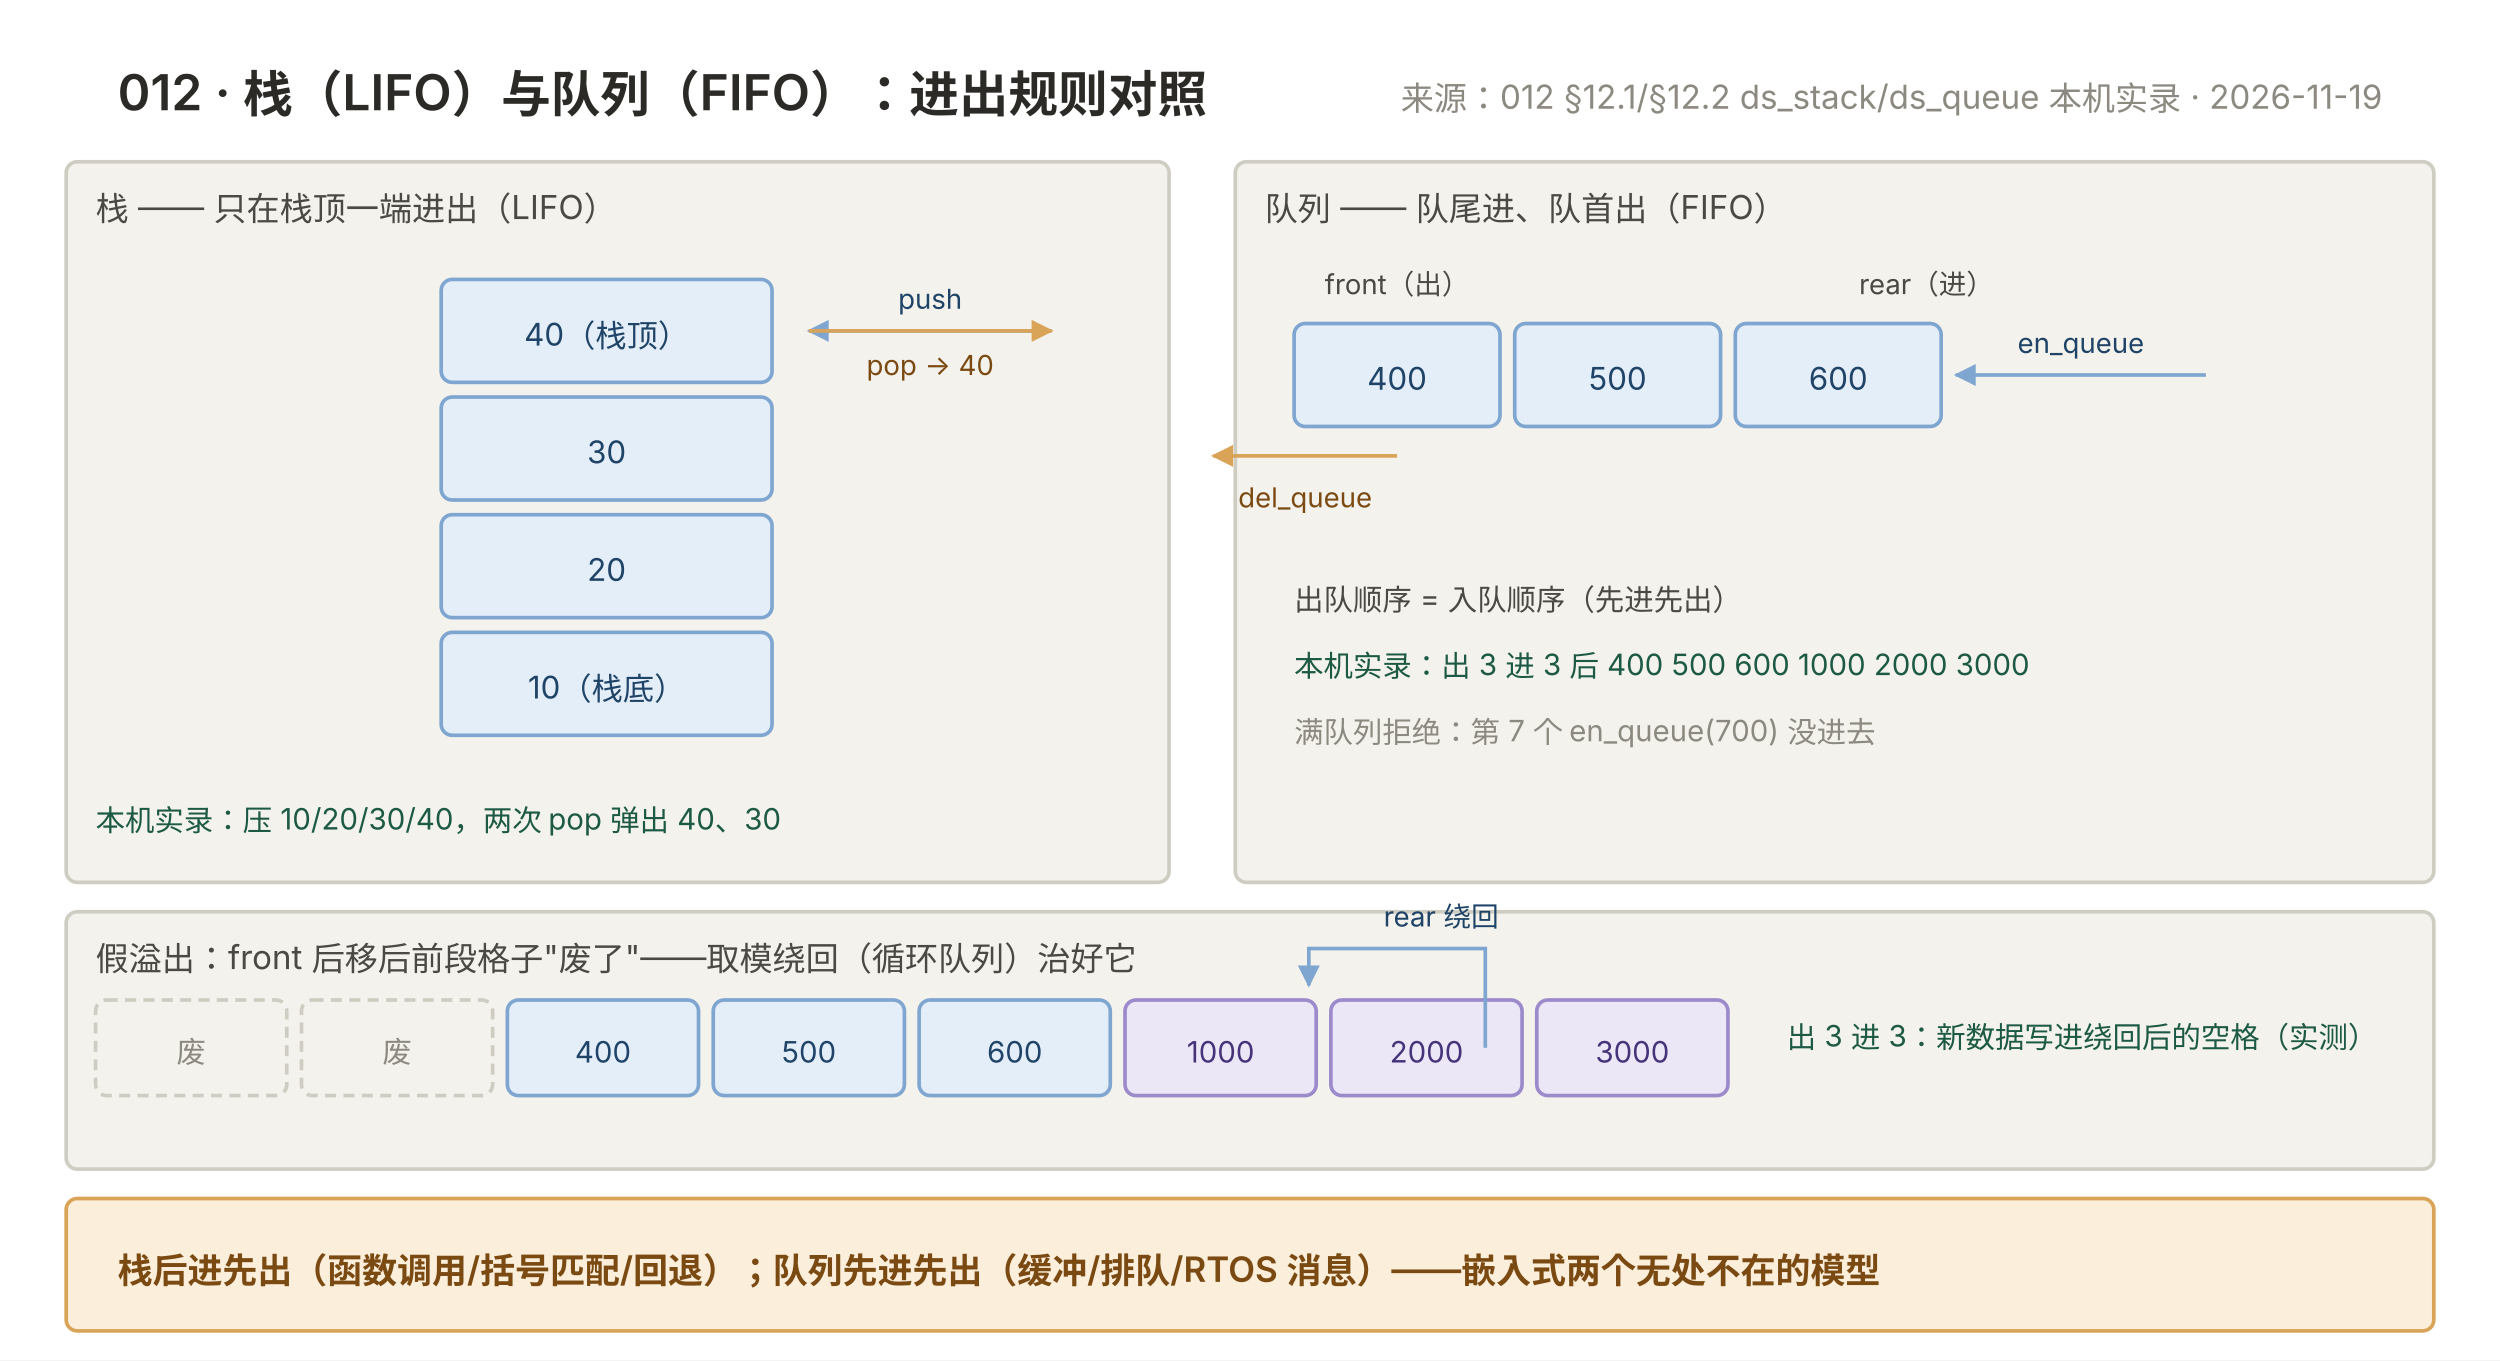
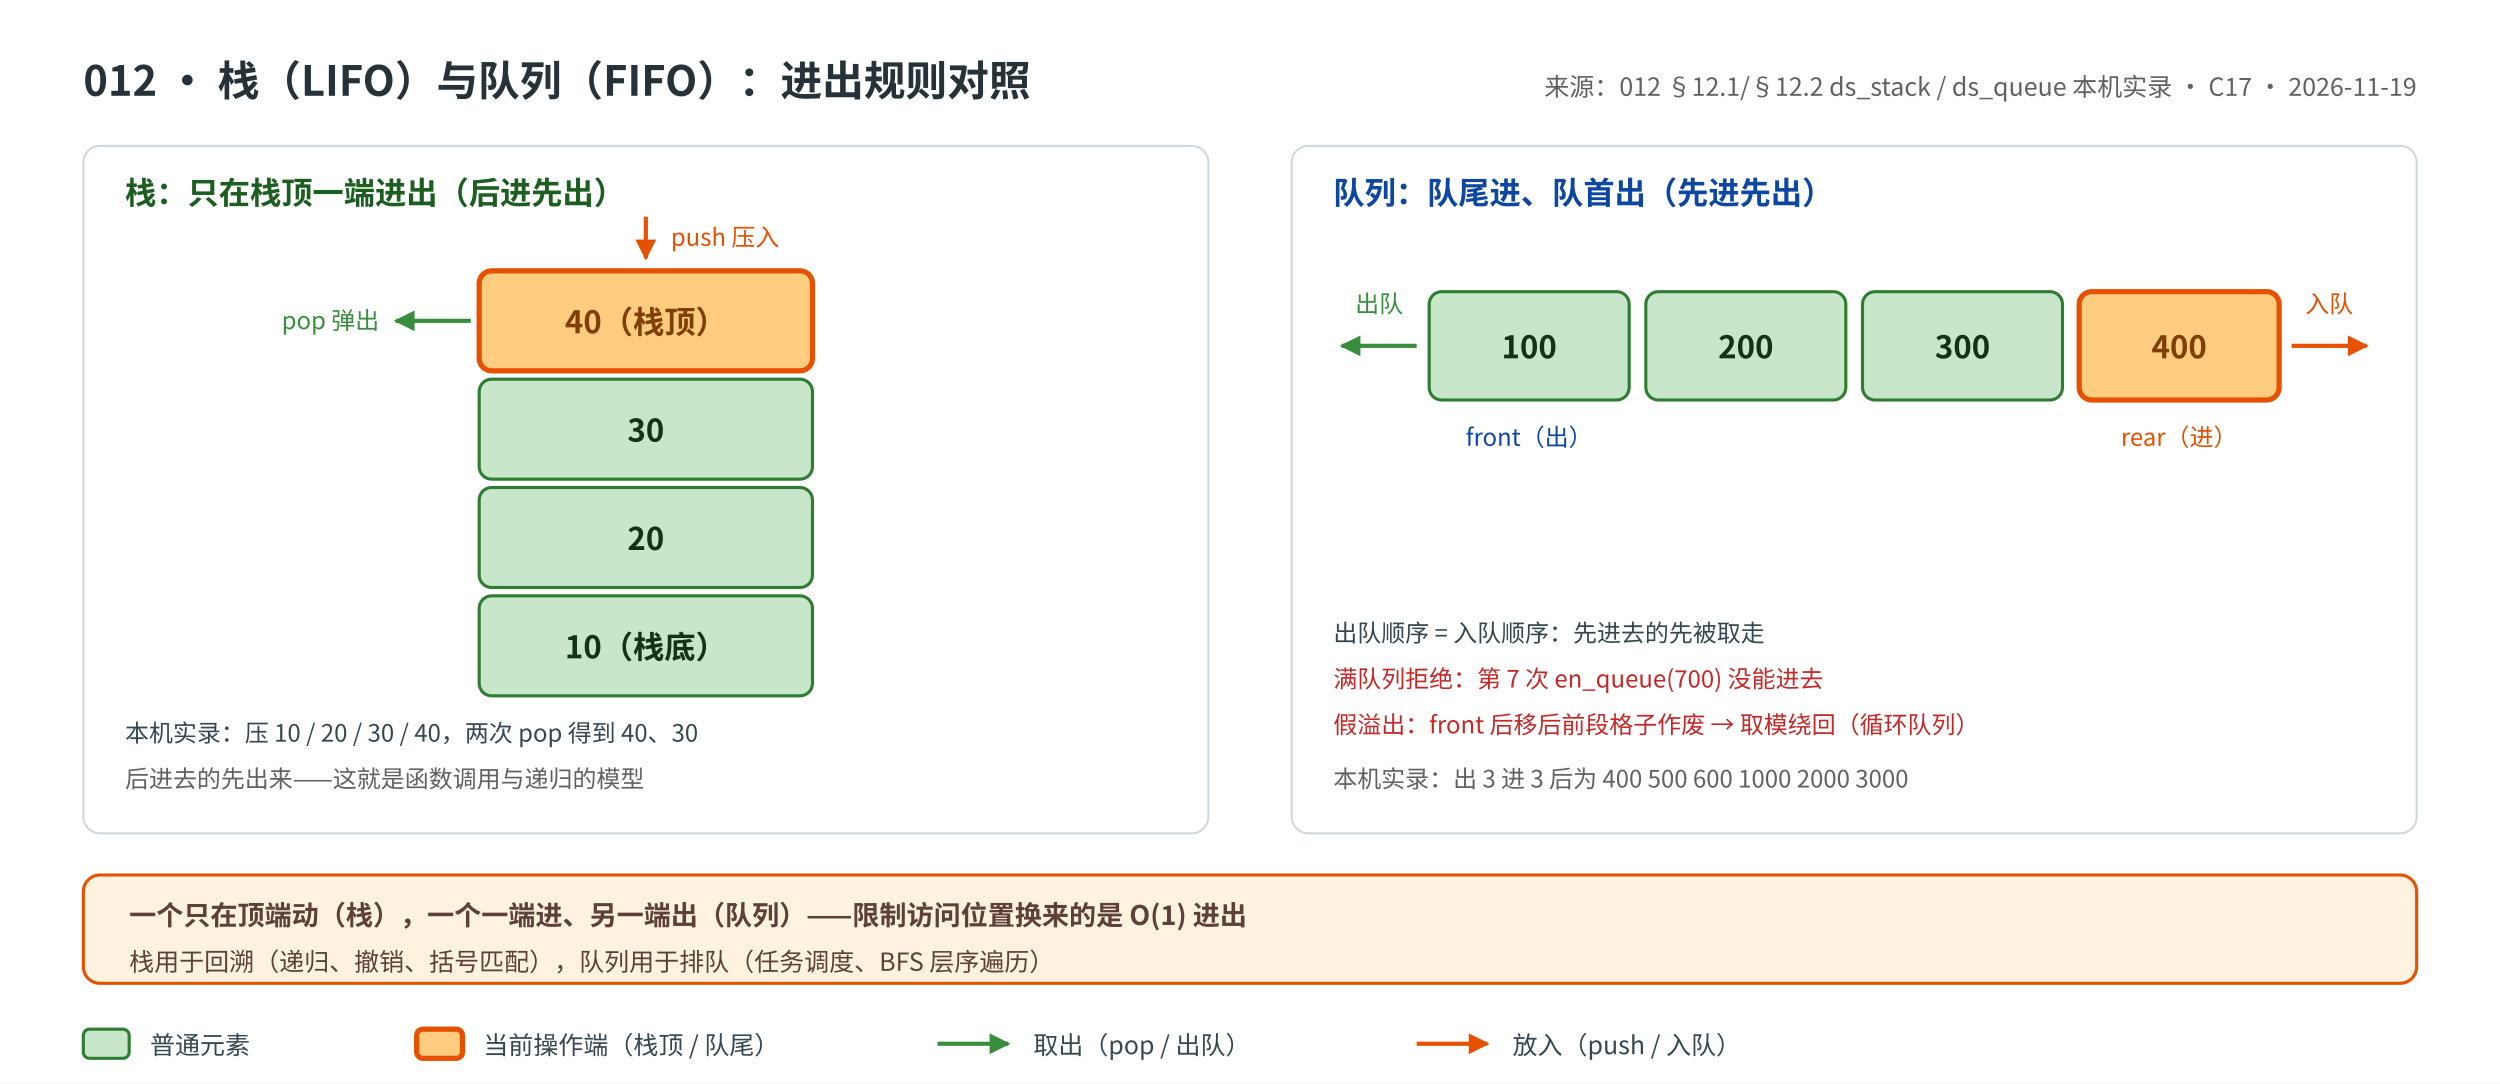
- <svg xmlns="http://www.w3.org/2000/svg" width="1200" height="652.94" viewBox="0 0 680 370" font-family="-apple-system, 'Segoe UI', 'Microsoft YaHei', 'PingFang SC', sans-serif">
-   <rect x="0" y="0" width="680" height="370" fill="#FFFFFF" />
+ <svg xmlns="http://www.w3.org/2000/svg" viewBox="0 0 1200 520" font-family="'Microsoft YaHei','PingFang SC','Noto Sans CJK SC',sans-serif">
+   <rect x="0" y="0" width="1200" height="520" fill="#ffffff" />
  <defs>
-     <marker id="a12Blue" viewBox="0 0 10 10" refX="9" refY="5" markerWidth="6" markerHeight="6" orient="auto-start-reverse">
-       <path d="M0,0 L10,5 L0,10 z" fill="#7FA6D0" />
+     <marker id="arrowGreen" viewBox="0 0 10 10" refX="9" refY="5" markerWidth="10" markerHeight="10" markerUnits="userSpaceOnUse" orient="auto-start-reverse">
+       <path d="M 0 0 L 10 5 L 0 10 z" fill="#388e3c" />
    </marker>
-     <marker id="a12Amber" viewBox="0 0 10 10" refX="9" refY="5" markerWidth="6" markerHeight="6" orient="auto-start-reverse">
-       <path d="M0,0 L10,5 L0,10 z" fill="#D9A458" />
-     </marker>
-     <marker id="a12Red" viewBox="0 0 10 10" refX="9" refY="5" markerWidth="6" markerHeight="6" orient="auto-start-reverse">
-       <path d="M0,0 L10,5 L0,10 z" fill="#D2948C" />
+     <marker id="arrowOrange" viewBox="0 0 10 10" refX="9" refY="5" markerWidth="10" markerHeight="10" markerUnits="userSpaceOnUse" orient="auto-start-reverse">
+       <path d="M 0 0 L 10 5 L 0 10 z" fill="#e65100" />
    </marker>
  </defs>
-   <text x="32" y="30" font-size="13.5" font-weight="600" fill="#2B2A27">012 · 栈（LIFO）与队列（FIFO）：进出规则对照</text>
-   <text x="648" y="30" font-size="9" fill="#8C8980" text-anchor="end">来源：012 §12.1/§12.2 ds_stack/ds_queue 本机实录 · 2026-11-19</text>
-   <rect x="18" y="44" width="300" height="196" rx="3" fill="#F4F2EC" stroke="#CFCCC2" />
-   <text x="26" y="60" font-size="9" fill="#4A4945">栈 —— 只在栈顶一端进出（LIFO）</text>
-   <rect x="120" y="76" width="90" height="28" rx="3" fill="#E4EEF9" stroke="#7FA6D0" />
-   <text x="165" y="94" font-size="8.5" fill="#1F4468" text-anchor="middle">40（栈顶）</text>
-   <rect x="120" y="108" width="90" height="28" rx="3" fill="#E4EEF9" stroke="#7FA6D0" />
-   <text x="165" y="126" font-size="8.5" fill="#1F4468" text-anchor="middle">30</text>
-   <rect x="120" y="140" width="90" height="28" rx="3" fill="#E4EEF9" stroke="#7FA6D0" />
-   <text x="165" y="158" font-size="8.5" fill="#1F4468" text-anchor="middle">20</text>
-   <rect x="120" y="172" width="90" height="28" rx="3" fill="#E4EEF9" stroke="#7FA6D0" />
-   <text x="165" y="190" font-size="8.5" fill="#1F4468" text-anchor="middle">10（栈底）</text>
-   <line x1="286" y1="90" x2="220" y2="90" stroke="#7FA6D0" marker-end="url(#a12Blue)" />
-   <text x="253" y="84" font-size="7.5" fill="#1F4468" text-anchor="middle">push</text>
-   <line x1="220" y1="90" x2="286" y2="90" stroke="#D9A458" marker-end="url(#a12Amber)" />
-   <text x="253" y="102" font-size="7.5" fill="#7A4A12" text-anchor="middle">pop → 40</text>
-   <text x="26" y="226" font-size="8" fill="#1D5A45">本机实录：压 10/20/30/40，两次 pop 弹出 40、30</text>
-   <rect x="336" y="44" width="326" height="196" rx="3" fill="#F4F2EC" stroke="#CFCCC2" />
-   <text x="344" y="60" font-size="9" fill="#4A4945">队列 —— 队尾进、队首出（FIFO）</text>
-   <rect x="352" y="88" width="56" height="28" rx="3" fill="#E4EEF9" stroke="#7FA6D0" />
-   <text x="380" y="106" font-size="8.5" fill="#1F4468" text-anchor="middle">400</text>
-   <rect x="412" y="88" width="56" height="28" rx="3" fill="#E4EEF9" stroke="#7FA6D0" />
-   <text x="440" y="106" font-size="8.5" fill="#1F4468" text-anchor="middle">500</text>
-   <rect x="472" y="88" width="56" height="28" rx="3" fill="#E4EEF9" stroke="#7FA6D0" />
-   <text x="500" y="106" font-size="8.5" fill="#1F4468" text-anchor="middle">600</text>
-   <line x1="600" y1="102" x2="532" y2="102" stroke="#7FA6D0" marker-end="url(#a12Blue)" />
-   <text x="566" y="96" font-size="7.5" fill="#1F4468" text-anchor="middle">en_queue</text>
-   <text x="380" y="80" font-size="7.5" fill="#4A4945" text-anchor="middle">front（出）</text>
-   <text x="524" y="80" font-size="7.5" fill="#4A4945" text-anchor="middle">rear（进）</text>
-   <line x1="380" y1="124" x2="330" y2="124" stroke="#D9A458" marker-end="url(#a12Amber)" />
-   <text x="355" y="138" font-size="7.5" fill="#7A4A12" text-anchor="middle">del_queue</text>
-   <text x="352" y="166" font-size="8" fill="#4A4945">出队顺序 = 入队顺序（先进先出）</text>
-   <text x="352" y="184" font-size="8" fill="#1D5A45">本机实录：出 3 进 3 后 400 500 600 1000 2000 3000</text>
-   <text x="352" y="202" font-size="8" fill="#8C8980">满队列拒绝：第 7 个 en_queue(700) 没进去</text>
-   <rect x="18" y="248" width="644" height="70" rx="3" fill="#F4F2EC" stroke="#CFCCC2" />
-   <text x="26" y="264" font-size="9" fill="#4A4945">假溢出：front 后移后前段格子"废了"——取模绕回（循环队列）治好它</text>
-   <rect x="26" y="272" width="52" height="26" rx="3" fill="#F4F2EC" stroke="#CFCCC2" stroke-dasharray="3,2" />
-   <text x="52" y="289" font-size="8" fill="#8C8980" text-anchor="middle">废</text>
-   <rect x="82" y="272" width="52" height="26" rx="3" fill="#F4F2EC" stroke="#CFCCC2" stroke-dasharray="3,2" />
-   <text x="108" y="289" font-size="8" fill="#8C8980" text-anchor="middle">废</text>
-   <rect x="138" y="272" width="52" height="26" rx="3" fill="#E4EEF9" stroke="#7FA6D0" />
-   <text x="164" y="289" font-size="8" fill="#1F4468" text-anchor="middle">400</text>
-   <rect x="194" y="272" width="52" height="26" rx="3" fill="#E4EEF9" stroke="#7FA6D0" />
-   <text x="220" y="289" font-size="8" fill="#1F4468" text-anchor="middle">500</text>
-   <rect x="250" y="272" width="52" height="26" rx="3" fill="#E4EEF9" stroke="#7FA6D0" />
-   <text x="276" y="289" font-size="8" fill="#1F4468" text-anchor="middle">600</text>
-   <rect x="306" y="272" width="52" height="26" rx="3" fill="#ECE7F7" stroke="#9C8ACB" />
-   <text x="332" y="289" font-size="8" fill="#46337A" text-anchor="middle">1000</text>
-   <rect x="362" y="272" width="52" height="26" rx="3" fill="#ECE7F7" stroke="#9C8ACB" />
-   <text x="388" y="289" font-size="8" fill="#46337A" text-anchor="middle">2000</text>
-   <rect x="418" y="272" width="52" height="26" rx="3" fill="#ECE7F7" stroke="#9C8ACB" />
-   <text x="444" y="289" font-size="8" fill="#46337A" text-anchor="middle">3000</text>
-   <polyline points="404,285 404,258 356,258 356,268" fill="none" stroke="#7FA6D0" marker-end="url(#a12Blue)" />
-   <text x="392" y="252" font-size="7.5" fill="#1F4468" text-anchor="middle">rear 绕回</text>
-   <text x="486" y="285" font-size="8" fill="#1D5A45">出 3 进 3：新数据写进绕回后的空格（实测）</text>
-   <rect x="18" y="326" width="644" height="36" rx="3" fill="#FBEEDA" stroke="#D9A458" />
-   <text x="32" y="349" font-size="9.5" font-weight="600" fill="#7A4A12">栈后进先出（函数调用/括号匹配/回退）；队列先进先出（缓冲/排队/RTOS 消息）——嵌入式两个无处不在的模型</text>
+   <text x="40" y="46" font-size="20" font-weight="bold" fill="#263238">012 · 栈（LIFO）与队列（FIFO）：进出规则对照</text>
+   <text x="1160" y="46" font-size="12" fill="#616161" text-anchor="end">来源：012 §12.1/§12.2 ds_stack / ds_queue 本机实录 · C17 · 2026-11-19</text>
+   <rect x="40" y="70" width="540" height="330" rx="8" fill="#ffffff" stroke="#cfd8dc" stroke-width="1" />
+   <text x="60" y="98" font-size="15" font-weight="bold" fill="#1b5e20">栈：只在栈顶一端进出（后进先出）</text>
+   <rect x="230" y="130" width="160" height="48" rx="6" fill="#ffcc80" stroke="#e65100" stroke-width="2.5" />
+   <text x="310" y="160" font-size="15" font-weight="bold" fill="#7f3f00" text-anchor="middle">40（栈顶）</text>
+   <rect x="230" y="182" width="160" height="48" rx="6" fill="#c8e6c9" stroke="#2e7d32" stroke-width="1.5" />
+   <text x="310" y="212" font-size="15" font-weight="bold" fill="#123314" text-anchor="middle">30</text>
+   <rect x="230" y="234" width="160" height="48" rx="6" fill="#c8e6c9" stroke="#2e7d32" stroke-width="1.5" />
+   <text x="310" y="264" font-size="15" font-weight="bold" fill="#123314" text-anchor="middle">20</text>
+   <rect x="230" y="286" width="160" height="48" rx="6" fill="#c8e6c9" stroke="#2e7d32" stroke-width="1.5" />
+   <text x="310" y="316" font-size="15" font-weight="bold" fill="#123314" text-anchor="middle">10（栈底）</text>
+   <line x1="310" y1="104" x2="310" y2="124" stroke="#e65100" stroke-width="2" marker-end="url(#arrowOrange)" />
+   <text x="322" y="118" font-size="11.5" fill="#e65100">push 压入</text>
+   <line x1="226" y1="154" x2="190" y2="154" stroke="#388e3c" stroke-width="2" marker-end="url(#arrowGreen)" />
+   <text x="182" y="158" font-size="11.5" fill="#388e3c" text-anchor="end">pop 弹出</text>
+   <text x="60" y="356" font-size="11.5" fill="#37474f">本机实录：压 10 / 20 / 30 / 40，两次 pop 得到 40、30</text>
+   <text x="60" y="378" font-size="11.5" fill="#616161">后进去的先出来——这就是函数调用与递归的模型</text>
+   <rect x="620" y="70" width="540" height="330" rx="8" fill="#ffffff" stroke="#cfd8dc" stroke-width="1" />
+   <text x="640" y="98" font-size="15" font-weight="bold" fill="#0d47a1">队列：队尾进、队首出（先进先出）</text>
+   <rect x="686" y="140" width="96" height="52" rx="6" fill="#c8e6c9" stroke="#2e7d32" stroke-width="1.5" />
+   <rect x="790" y="140" width="96" height="52" rx="6" fill="#c8e6c9" stroke="#2e7d32" stroke-width="1.5" />
+   <rect x="894" y="140" width="96" height="52" rx="6" fill="#c8e6c9" stroke="#2e7d32" stroke-width="1.5" />
+   <rect x="998" y="140" width="96" height="52" rx="6" fill="#ffcc80" stroke="#e65100" stroke-width="2.5" />
+   <text x="734" y="172" font-size="15" font-weight="bold" fill="#123314" text-anchor="middle">100</text>
+   <text x="838" y="172" font-size="15" font-weight="bold" fill="#123314" text-anchor="middle">200</text>
+   <text x="942" y="172" font-size="15" font-weight="bold" fill="#123314" text-anchor="middle">300</text>
+   <text x="1046" y="172" font-size="15" font-weight="bold" fill="#7f3f00" text-anchor="middle">400</text>
+   <text x="734" y="214" font-size="11.5" fill="#0d47a1" text-anchor="middle">front（出）</text>
+   <text x="1046" y="214" font-size="11.5" fill="#e65100" text-anchor="middle">rear（进）</text>
+   <line x1="680" y1="166" x2="644" y2="166" stroke="#388e3c" stroke-width="2" marker-end="url(#arrowGreen)" />
+   <text x="662" y="150" font-size="11.5" fill="#388e3c" text-anchor="middle">出队</text>
+   <line x1="1100" y1="166" x2="1136" y2="166" stroke="#e65100" stroke-width="2" marker-end="url(#arrowOrange)" />
+   <text x="1118" y="150" font-size="11.5" fill="#e65100" text-anchor="middle">入队</text>
+   <text x="640" y="308" font-size="11.5" fill="#37474f">出队顺序 = 入队顺序：先进去的先被取走</text>
+   <text x="640" y="330" font-size="11.5" fill="#c62828">满队列拒绝：第 7 次 en_queue(700) 没能进去</text>
+   <text x="640" y="352" font-size="11.5" fill="#c62828">假溢出：front 后移后前段格子作废 → 取模绕回（循环队列）</text>
+   <text x="640" y="378" font-size="11.5" fill="#616161">本机实录：出 3 进 3 后为 400 500 600 1000 2000 3000</text>
+   <rect x="40" y="420" width="1120" height="52" rx="8" fill="#fff3e0" stroke="#e65100" stroke-width="1.5" />
+   <text x="62" y="444" font-size="13" font-weight="bold" fill="#5d4037">一个只在顶端动（栈），一个一端进、另一端出（队列）——限制访问位置换来的是 O(1) 进出</text>
+   <text x="62" y="466" font-size="12" fill="#5d4037">栈用于回溯（递归、撤销、括号匹配），队列用于排队（任务调度、BFS 层序遍历）</text>
+   <rect x="40" y="494" width="22" height="14" rx="3" fill="#c8e6c9" stroke="#2e7d32" stroke-width="1.5" />
+   <text x="72" y="506" font-size="12" fill="#37474f">普通元素</text>
+   <rect x="200" y="494" width="22" height="14" rx="3" fill="#ffcc80" stroke="#e65100" stroke-width="2.5" />
+   <text x="232" y="506" font-size="12" fill="#37474f">当前操作端（栈顶 / 队尾）</text>
+   <line x1="450" y1="501" x2="484" y2="501" stroke="#388e3c" stroke-width="2" marker-end="url(#arrowGreen)" />
+   <text x="496" y="506" font-size="12" fill="#37474f">取出（pop / 出队）</text>
+   <line x1="680" y1="501" x2="714" y2="501" stroke="#e65100" stroke-width="2" marker-end="url(#arrowOrange)" />
+   <text x="726" y="506" font-size="12" fill="#37474f">放入（push / 入队）</text>
</svg>
